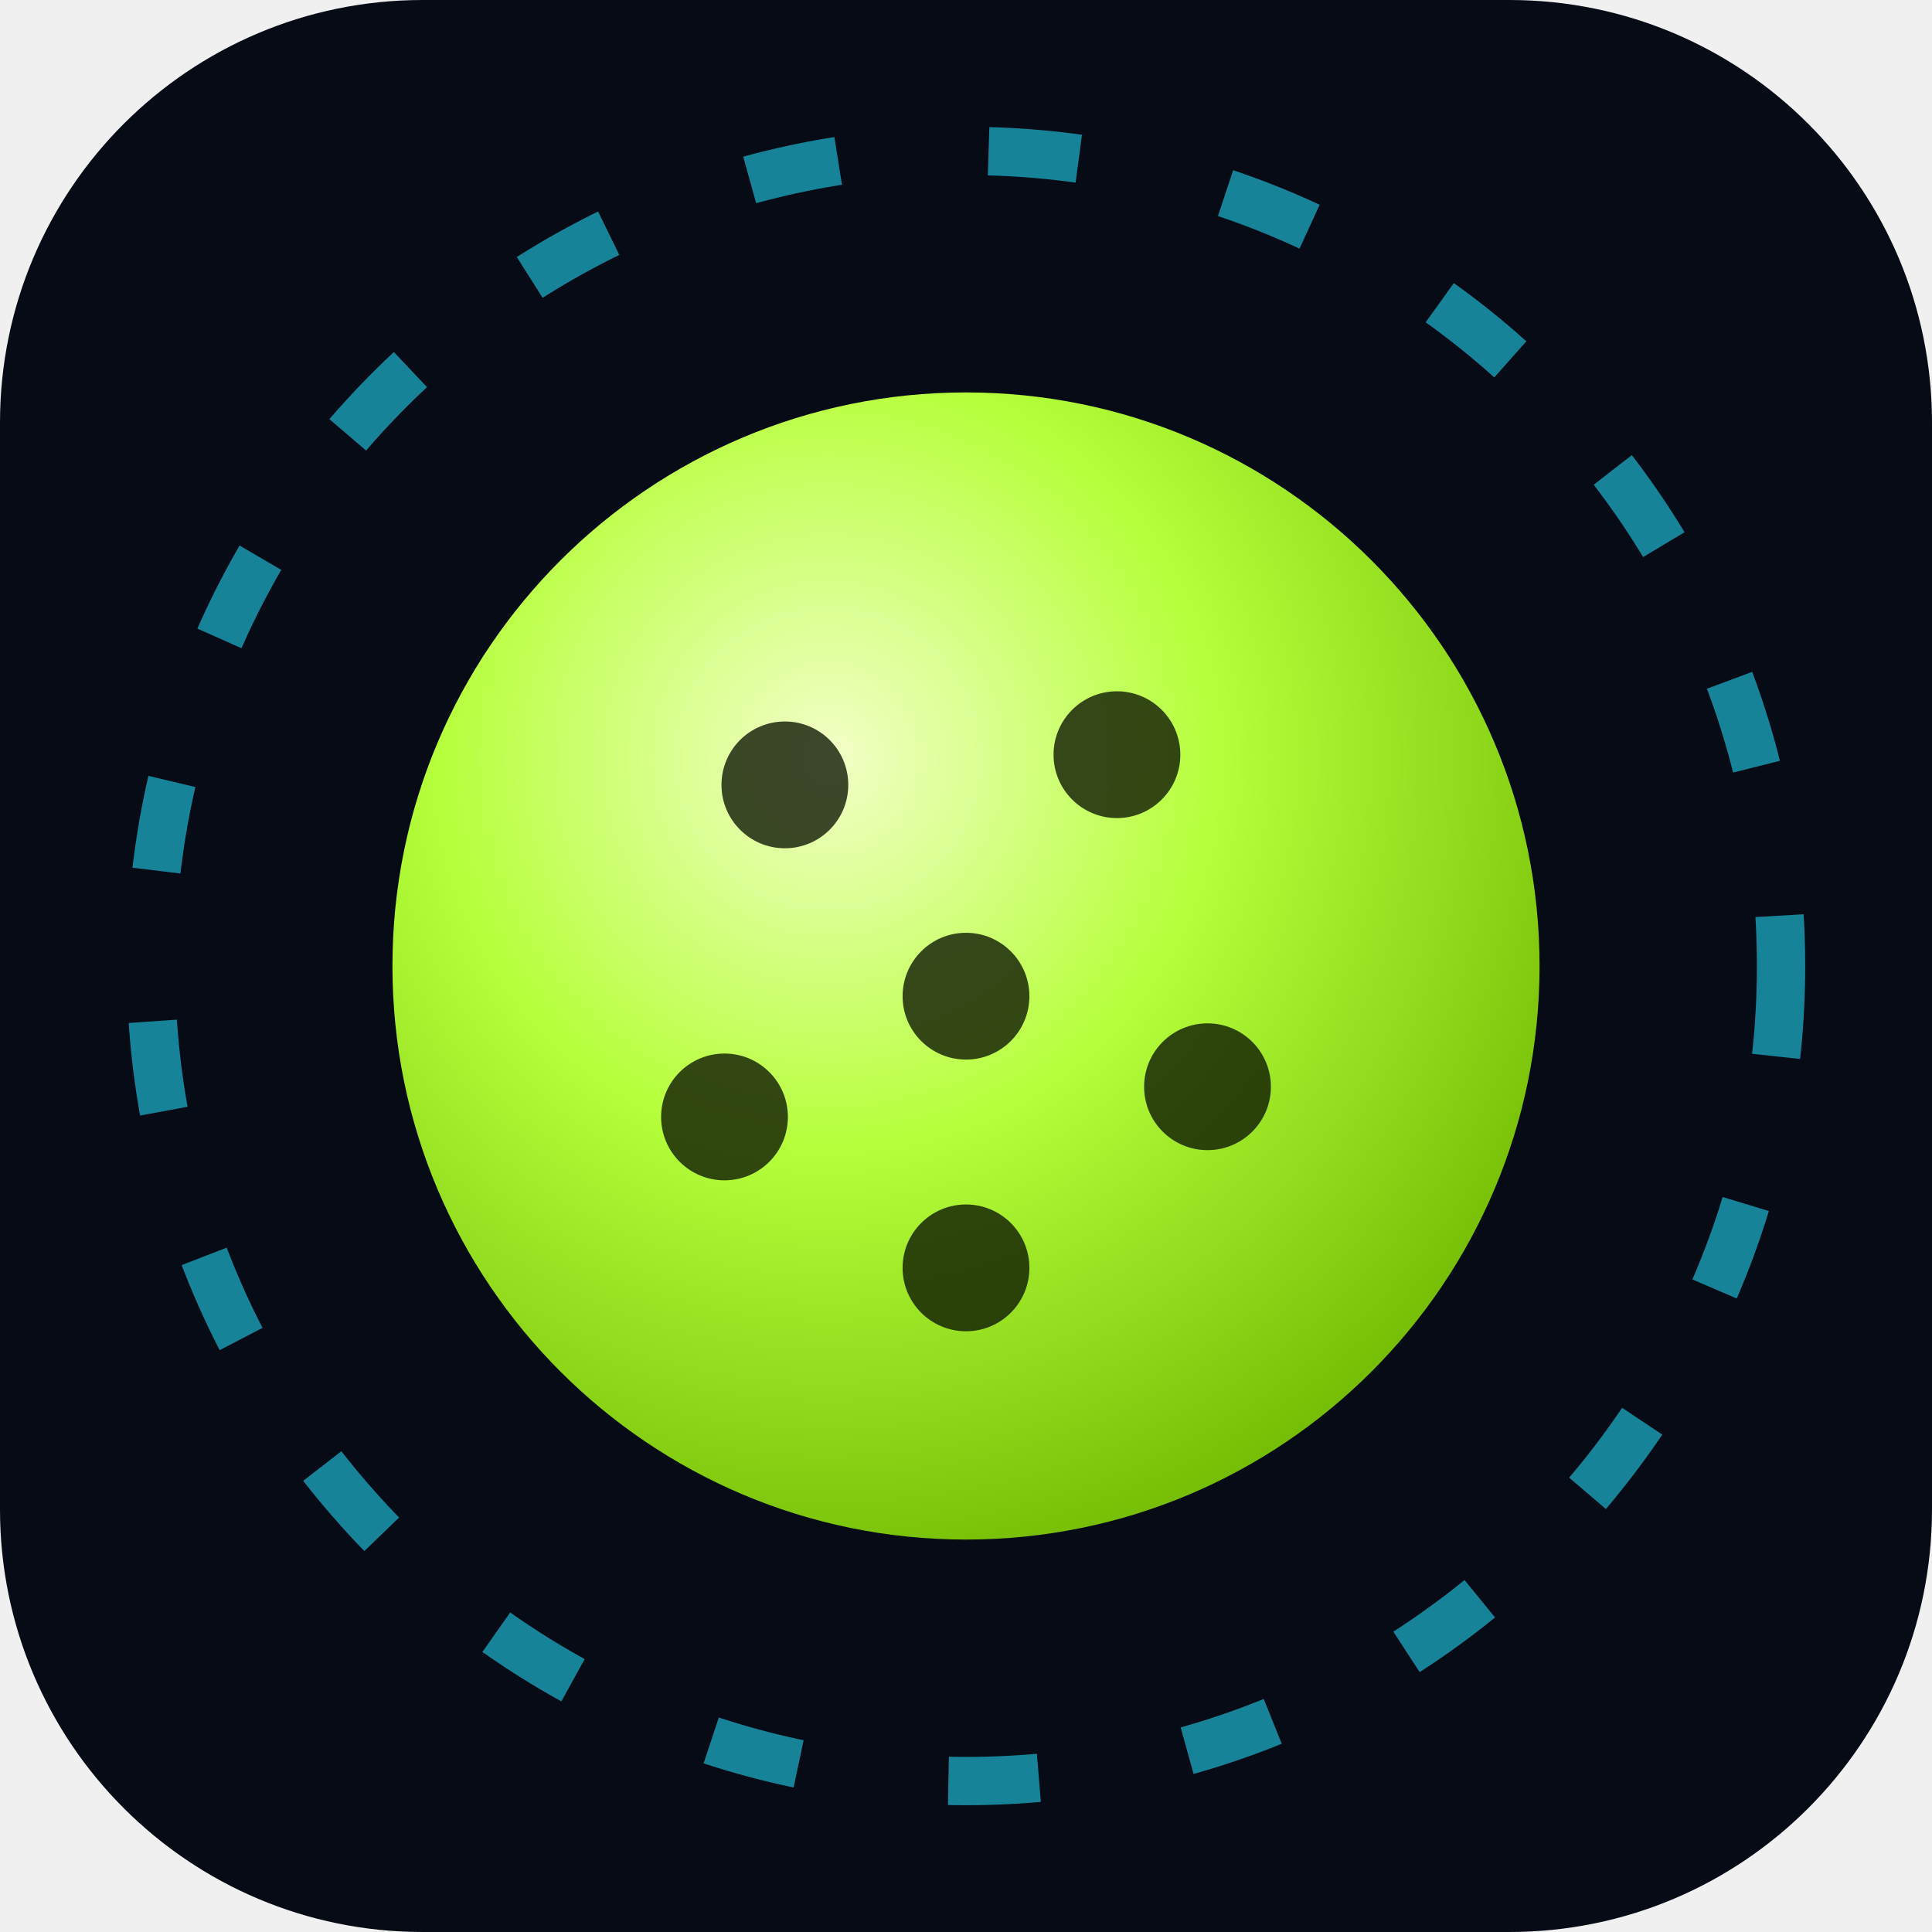
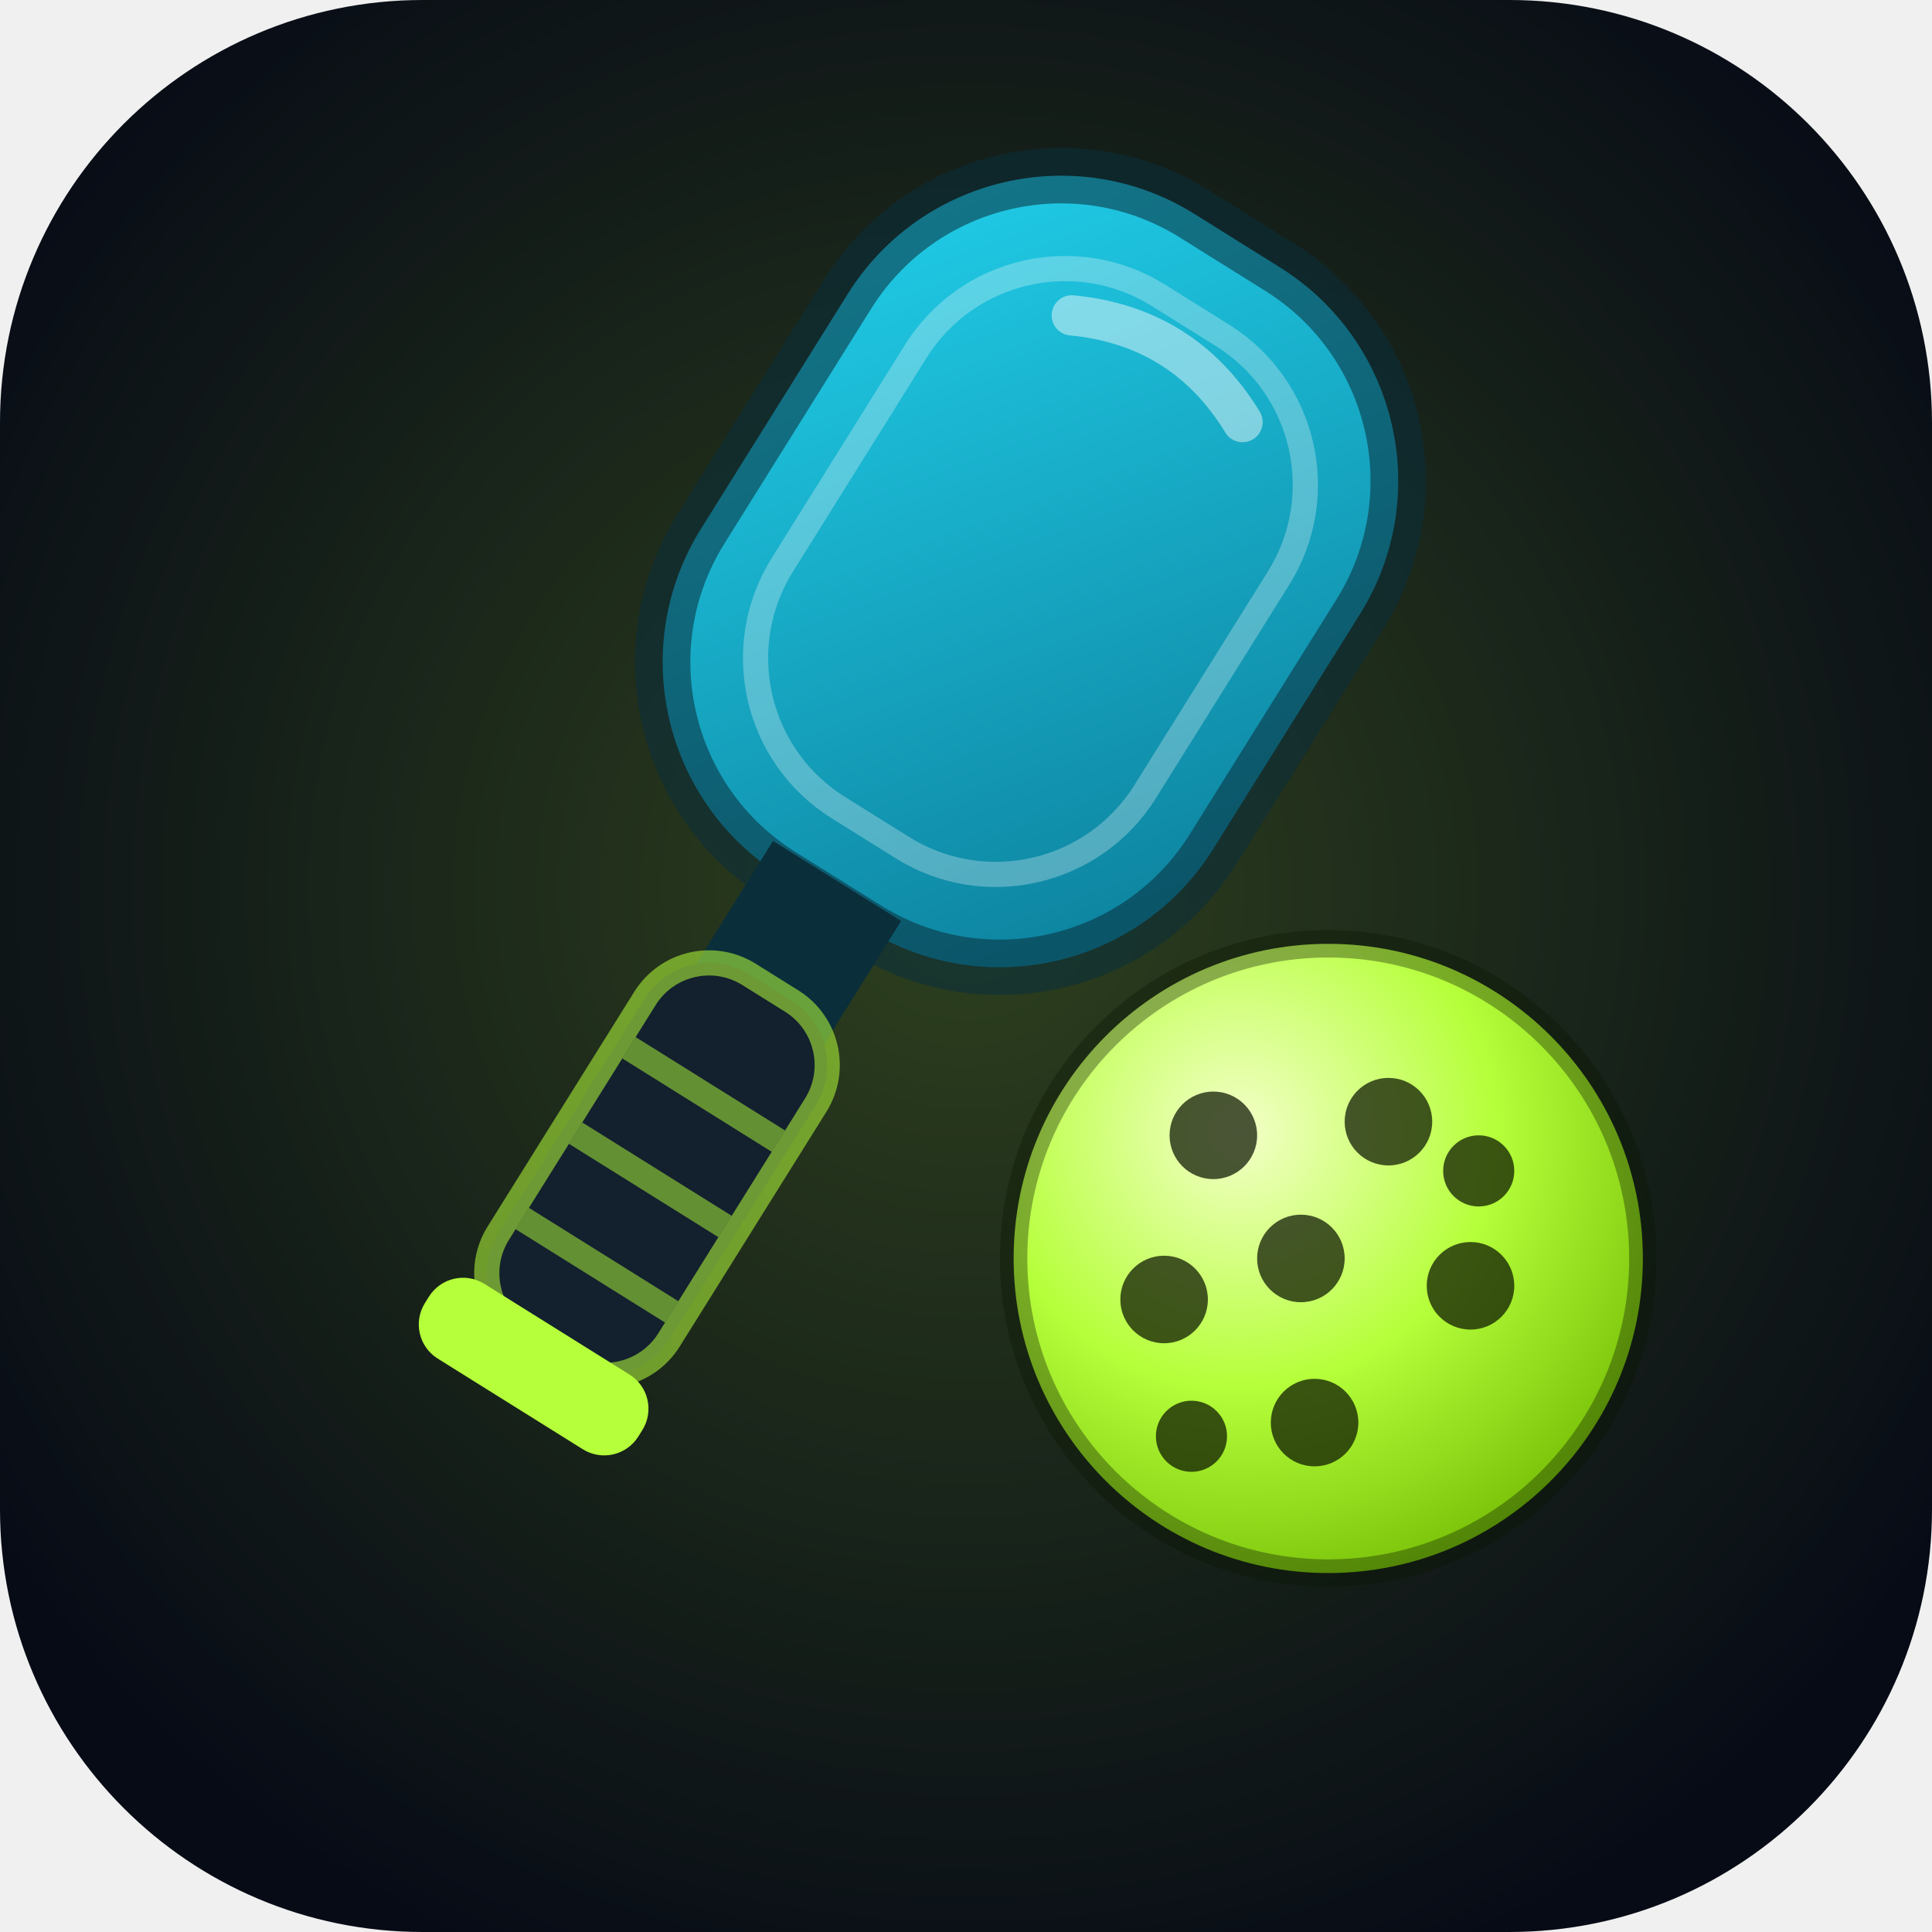
<svg xmlns="http://www.w3.org/2000/svg" viewBox="0 0 64 64">
  <defs>
-     <radialGradient id="b" cx="38%" cy="32%" r="75%">
+     <linearGradient id="f" x1="0" y1="0" x2="1" y2="1">
+       <stop offset="0" stop-color="#22d3ee" />
+       <stop offset="1" stop-color="#0b7a96" />
+     </linearGradient>
+     <radialGradient id="b" cx="36%" cy="30%" r="80%">
      <stop offset="0" stop-color="#f3ffc8" />
-       <stop offset=".45" stop-color="#b6ff3b" />
+       <stop offset=".5" stop-color="#b6ff3b" />
      <stop offset="1" stop-color="#6fb800" />
+     </radialGradient>
+     <radialGradient id="g" cx="50%" cy="46%" r="60%">
+       <stop offset="0" stop-color="#b6ff3b" stop-opacity=".22" />
+       <stop offset="1" stop-color="#b6ff3b" stop-opacity="0" />
    </radialGradient>
  </defs>
  <rect width="64" height="64" rx="14" fill="#070b16" />
-   <circle cx="32" cy="32" r="27" fill="none" stroke="#22d3ee" stroke-opacity=".6" stroke-width="1.6" stroke-dasharray="3 5" />
-   <circle cx="32" cy="32" r="19" fill="url(#b)" />
-   <g fill="#0b1400" fill-opacity=".78">
-     <circle cx="26" cy="26" r="2.1" />
-     <circle cx="37" cy="25" r="2.1" />
-     <circle cx="32" cy="33" r="2.1" />
-     <circle cx="24" cy="37" r="2.1" />
-     <circle cx="40" cy="36" r="2.1" />
-     <circle cx="32" cy="42" r="2.1" />
+   <rect width="64" height="64" rx="14" fill="url(#g)" />
+   <g transform="translate(0.5 0) scale(0.90625)">
+     <g transform="translate(6 3) rotate(32 26 30) scale(0.92)">
+       <rect x="14" y="3" width="24" height="31" rx="10" fill="url(#f)" />
+       <rect x="14" y="3" width="24" height="31" rx="10" fill="none" stroke="#0a2e3a" stroke-opacity=".55" stroke-width="2.2" />
+       <rect x="17.5" y="6.5" width="17" height="24" rx="7" fill="none" stroke="#fff" stroke-opacity=".28" stroke-width="1" />
+       <path d="M22 9 q4 -2 8 0" fill="none" stroke="#fff" stroke-opacity=".45" stroke-width="1.6" stroke-linecap="round" />
+       <rect x="23" y="33" width="6" height="6" fill="#0a2e3a" />
+       <rect x="22" y="38" width="8" height="17" rx="3" fill="#13202e" />
+       <rect x="22" y="38" width="8" height="17" rx="3" fill="none" stroke="#b6ff3b" stroke-opacity=".55" stroke-width="1" />
+       <g stroke="#b6ff3b" stroke-opacity=".5" stroke-width="1">
+         <line x1="22.5" y1="43" x2="29.5" y2="43" />
+         <line x1="22.5" y1="47" x2="29.5" y2="47" />
+         <line x1="22.5" y1="51" x2="29.5" y2="51" />
+       </g>
+       <rect x="21" y="54" width="10" height="3.5" rx="1.6" fill="#b6ff3b" />
+     </g>
+     <circle cx="48" cy="46" r="11.5" fill="url(#b)" />
+     <circle cx="48" cy="46" r="11.5" fill="none" stroke="#0b1400" stroke-opacity=".35" />
+     <g fill="#0b1400" fill-opacity=".72">
+       <circle cx="43.8" cy="41.5" r="1.6" />
+       <circle cx="50.2" cy="41" r="1.6" />
+       <circle cx="47" cy="46" r="1.6" />
+       <circle cx="42" cy="47.5" r="1.6" />
+       <circle cx="53.2" cy="47" r="1.6" />
+       <circle cx="47.5" cy="52" r="1.6" />
+       <circle cx="53.5" cy="42.8" r="1.3" />
+       <circle cx="43" cy="52.5" r="1.3" />
+     </g>
  </g>
</svg>
